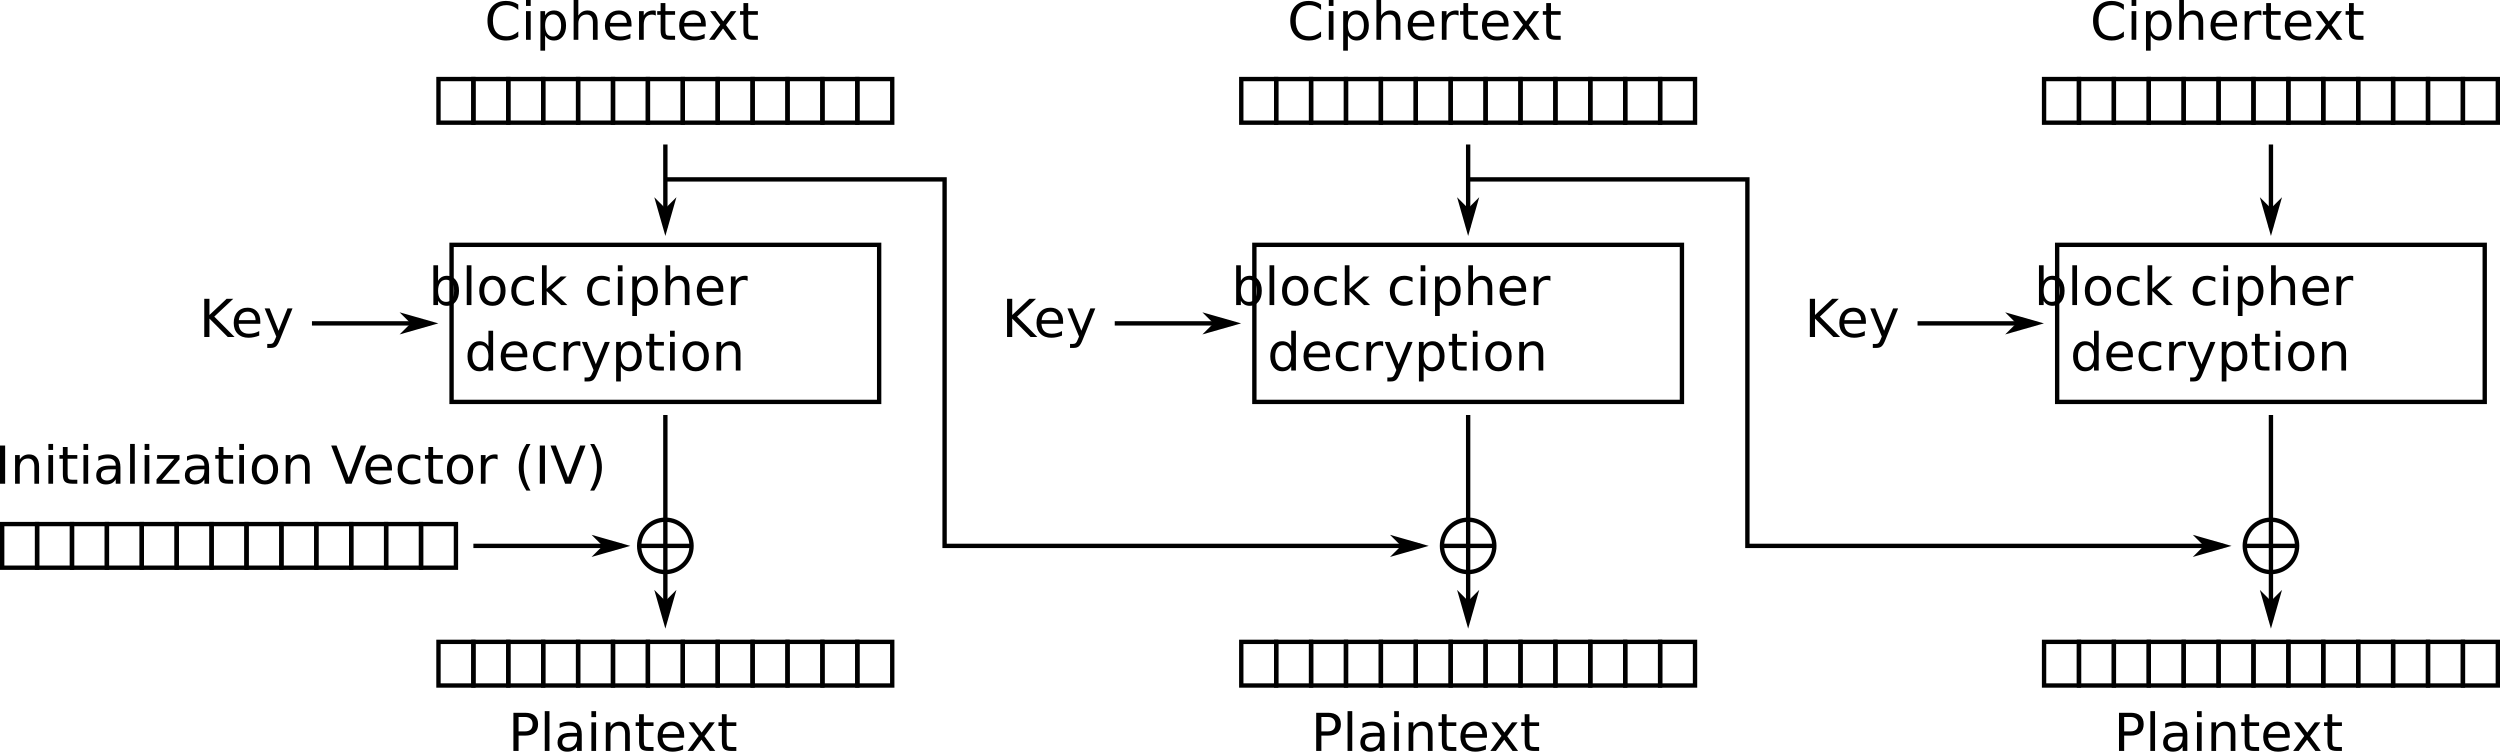
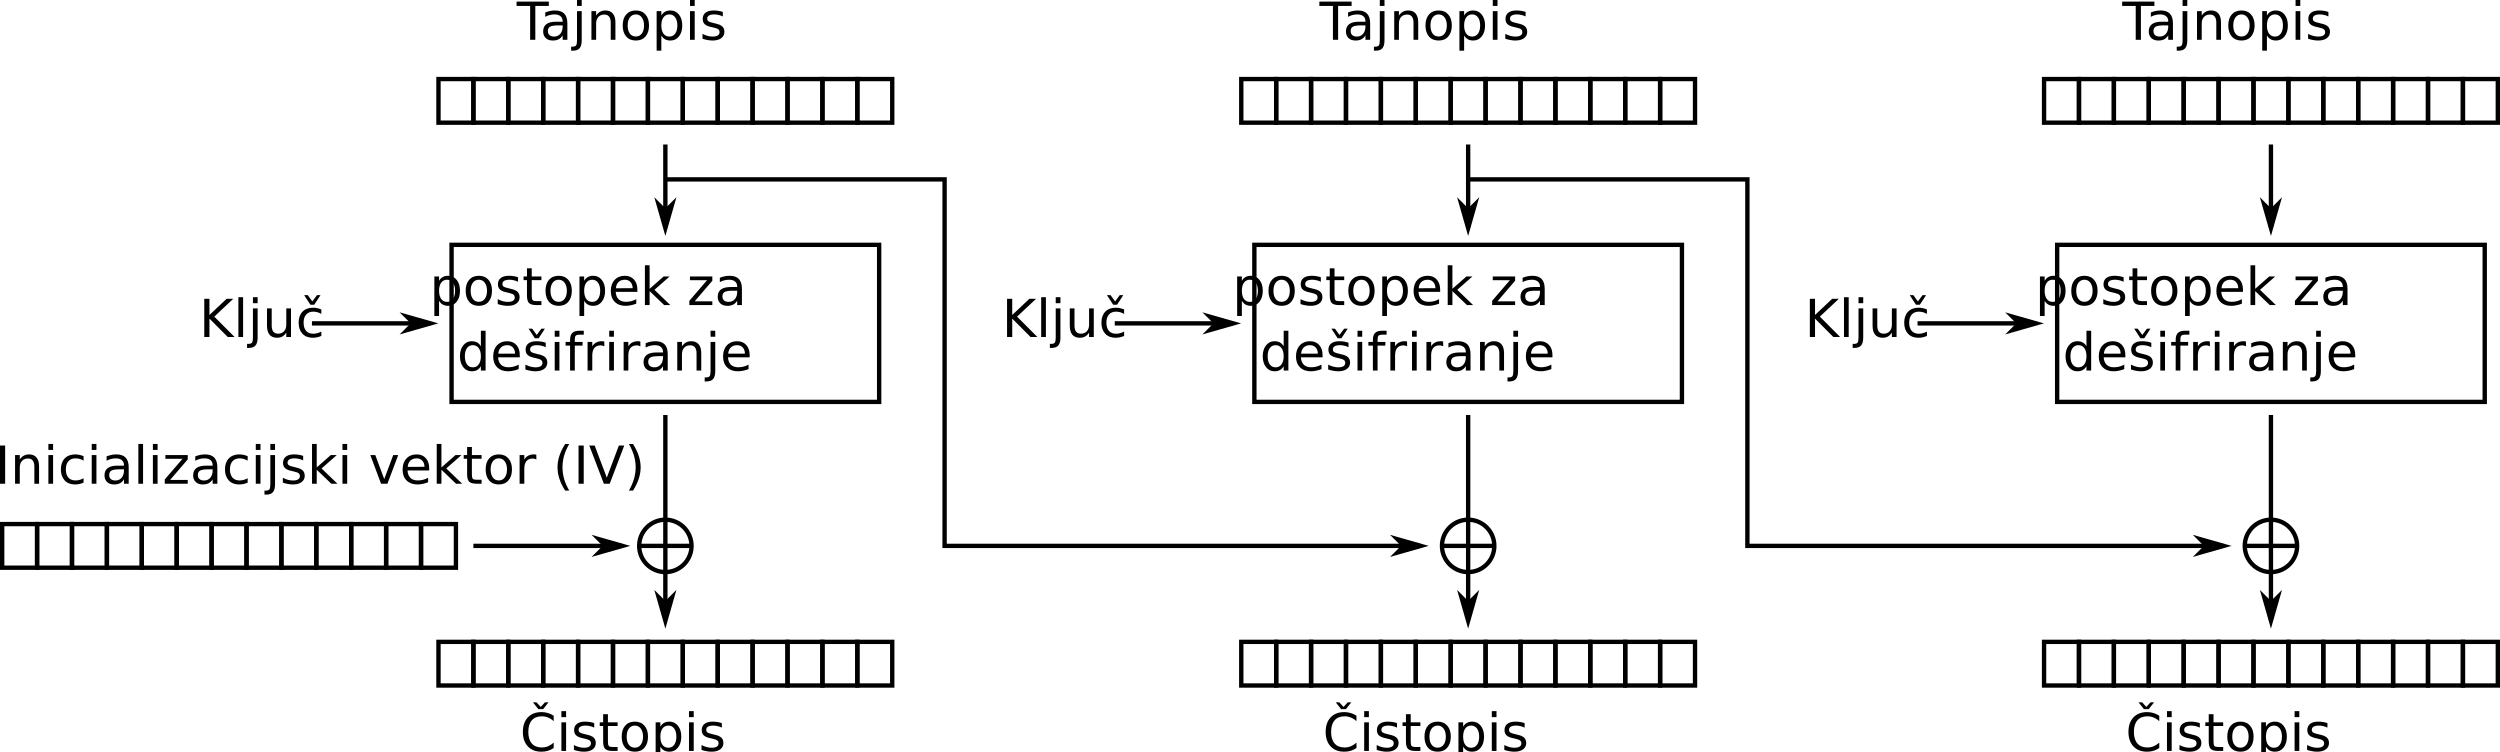
<svg xmlns="http://www.w3.org/2000/svg" width="573" height="172.287" id="svg2" version="1.1">
  <defs id="defs4">
    <marker orient="auto" refY="0" refX="0" id="Arrow1Mend" style="overflow:visible">
      <path id="path4488" d="M 0,0 5,-5 -12.5,0 5,5 0,0 Z" style="fill-rule:evenodd;stroke:#000000;stroke-width:1pt" transform="matrix(-0.4,0,0,-0.4,-4,0)" />
    </marker>
    <marker orient="auto" refY="0" refX="0" id="marker11421" style="overflow:visible">
      <path id="path11423" d="M 0,0 5,-5 -12.5,0 5,5 0,0 Z" style="fill-rule:evenodd;stroke:#000000;stroke-width:1pt" transform="matrix(-0.4,0,0,-0.4,-4,0)" />
    </marker>
  </defs>
  <g id="layer2" style="display:inline" transform="translate(-6,-18.38281)">
    <g id="g3514" transform="translate(20,-6)">
      <text id="text3216" y="904.673" x="137.961" style="font-style:normal;font-variant:normal;font-weight:normal;font-stretch:normal;font-size:12px;line-height:125%;font-family:'DejaVu Sans';-inkscape-font-specification:'DejaVu Sans';text-align:center;letter-spacing:0px;word-spacing:0px;writing-mode:lr-tb;text-anchor:middle;fill:#000000;fill-opacity:1;stroke:none" xml:space="preserve" transform="translate(0,-810.3622)">
-         <tspan y="904.673" x="137.961" id="tspan3218">block cipher</tspan>
-         <tspan id="tspan3220" y="919.673" x="137.961" style="font-weight:normal">decryption</tspan>
+         <tspan y="904.673" x="137.961" id="tspan3218">postopek za</tspan>
+         <tspan id="tspan3220" y="919.673" x="137.961" style="font-weight:normal">dešifriranje</tspan>
      </text>
      <rect y="80.5" x="89.5" height="36" width="98" id="rect3214" style="fill:none;stroke:#000000;stroke-width:1;stroke-linecap:square;stroke-miterlimit:4;stroke-dasharray:none;stroke-dashoffset:0;stroke-opacity:1" />
    </g>
    <g id="g3496" transform="translate(18,-12)">
      <rect y="48.5" x="88.5" height="10" width="8" id="rect3222" style="fill:none;stroke:#000000;stroke-width:1;stroke-linecap:square;stroke-miterlimit:4;stroke-dasharray:none;stroke-dashoffset:0;stroke-opacity:1" />
      <rect y="48.5" x="96.5" height="10" width="8" id="rect3222-4" style="fill:none;stroke:#000000;stroke-width:1;stroke-linecap:square;stroke-miterlimit:4;stroke-dasharray:none;stroke-dashoffset:0;stroke-opacity:1" />
      <rect y="48.5" x="104.5" height="10" width="8" id="rect3222-4-8" style="fill:none;stroke:#000000;stroke-width:1;stroke-linecap:square;stroke-miterlimit:4;stroke-dasharray:none;stroke-dashoffset:0;stroke-opacity:1" />
      <rect y="48.5" x="112.5" height="10" width="8" id="rect3222-4-8-5" style="fill:none;stroke:#000000;stroke-width:1;stroke-linecap:square;stroke-miterlimit:4;stroke-dasharray:none;stroke-dashoffset:0;stroke-opacity:1" />
      <rect y="48.5" x="120.5" height="10" width="8" id="rect3222-4-8-5-6" style="fill:none;stroke:#000000;stroke-width:1;stroke-linecap:square;stroke-miterlimit:4;stroke-dasharray:none;stroke-dashoffset:0;stroke-opacity:1" />
      <rect y="48.5" x="128.5" height="10" width="8" id="rect3222-4-8-5-6-0" style="fill:none;stroke:#000000;stroke-width:1;stroke-linecap:square;stroke-miterlimit:4;stroke-dasharray:none;stroke-dashoffset:0;stroke-opacity:1" />
      <rect y="48.5" x="136.5" height="10" width="8" id="rect3222-4-8-5-6-0-9" style="fill:none;stroke:#000000;stroke-width:1;stroke-linecap:square;stroke-miterlimit:4;stroke-dasharray:none;stroke-dashoffset:0;stroke-opacity:1" />
      <rect y="48.5" x="144.5" height="10" width="8" id="rect3222-4-8-5-6-0-9-3" style="fill:none;stroke:#000000;stroke-width:1;stroke-linecap:square;stroke-miterlimit:4;stroke-dasharray:none;stroke-dashoffset:0;stroke-opacity:1" />
      <rect y="48.5" x="152.5" height="10" width="8" id="rect3222-4-8-5-6-0-9-3-3" style="fill:none;stroke:#000000;stroke-width:1;stroke-linecap:square;stroke-miterlimit:4;stroke-dasharray:none;stroke-dashoffset:0;stroke-opacity:1" />
      <rect y="48.5" x="160.5" height="10" width="8" id="rect3222-4-8-5-6-0-9-3-3-6" style="fill:none;stroke:#000000;stroke-width:1;stroke-linecap:square;stroke-miterlimit:4;stroke-dasharray:none;stroke-dashoffset:0;stroke-opacity:1" />
      <rect y="48.5" x="168.5" height="10" width="8" id="rect3222-4-8-5-6-0-9-3-3-6-5" style="fill:none;stroke:#000000;stroke-width:1;stroke-linecap:square;stroke-miterlimit:4;stroke-dasharray:none;stroke-dashoffset:0;stroke-opacity:1" />
      <rect y="48.5" x="176.5" height="10" width="8" id="rect3222-4-8-5-6-0-9-3-3-6-5-0" style="fill:none;stroke:#000000;stroke-width:1;stroke-linecap:square;stroke-miterlimit:4;stroke-dasharray:none;stroke-dashoffset:0;stroke-opacity:1" />
      <rect y="48.5" x="184.5" height="10" width="8" id="rect3222-4-8-5-6-0-9-3-3-6-5-0-7" style="fill:none;stroke:#000000;stroke-width:1;stroke-linecap:square;stroke-miterlimit:4;stroke-dasharray:none;stroke-dashoffset:0;stroke-opacity:1" />
    </g>
    <text xml:space="preserve" style="font-style:normal;font-variant:normal;font-weight:normal;font-stretch:normal;font-size:12px;line-height:125%;font-family:'DejaVu Sans';-inkscape-font-specification:Sans;text-align:start;letter-spacing:0px;word-spacing:0px;text-anchor:start;fill:#000000;fill-opacity:1;stroke:none" x="51.643" y="95.626" id="text3562">
-       <tspan id="tspan3564" x="51.643" y="95.626">Key</tspan>
+       <tspan id="tspan3564" x="51.643" y="95.626">Ključ</tspan>
    </text>
    <g id="g3496-2-8" transform="translate(18,117)">
      <rect y="48.5" x="88.5" height="10" width="8" id="rect3222-7-1" style="fill:none;stroke:#000000;stroke-width:1;stroke-linecap:square;stroke-miterlimit:4;stroke-dasharray:none;stroke-dashoffset:0;stroke-opacity:1" />
      <rect y="48.5" x="96.5" height="10" width="8" id="rect3222-4-9-7" style="fill:none;stroke:#000000;stroke-width:1;stroke-linecap:square;stroke-miterlimit:4;stroke-dasharray:none;stroke-dashoffset:0;stroke-opacity:1" />
      <rect y="48.5" x="104.5" height="10" width="8" id="rect3222-4-8-7-3" style="fill:none;stroke:#000000;stroke-width:1;stroke-linecap:square;stroke-miterlimit:4;stroke-dasharray:none;stroke-dashoffset:0;stroke-opacity:1" />
      <rect y="48.5" x="112.5" height="10" width="8" id="rect3222-4-8-5-61-8" style="fill:none;stroke:#000000;stroke-width:1;stroke-linecap:square;stroke-miterlimit:4;stroke-dasharray:none;stroke-dashoffset:0;stroke-opacity:1" />
      <rect y="48.5" x="120.5" height="10" width="8" id="rect3222-4-8-5-6-4-0" style="fill:none;stroke:#000000;stroke-width:1;stroke-linecap:square;stroke-miterlimit:4;stroke-dasharray:none;stroke-dashoffset:0;stroke-opacity:1" />
      <rect y="48.5" x="128.5" height="10" width="8" id="rect3222-4-8-5-6-0-0-4" style="fill:none;stroke:#000000;stroke-width:1;stroke-linecap:square;stroke-miterlimit:4;stroke-dasharray:none;stroke-dashoffset:0;stroke-opacity:1" />
      <rect y="48.5" x="136.5" height="10" width="8" id="rect3222-4-8-5-6-0-9-4-1" style="fill:none;stroke:#000000;stroke-width:1;stroke-linecap:square;stroke-miterlimit:4;stroke-dasharray:none;stroke-dashoffset:0;stroke-opacity:1" />
      <rect y="48.5" x="144.5" height="10" width="8" id="rect3222-4-8-5-6-0-9-3-0-3" style="fill:none;stroke:#000000;stroke-width:1;stroke-linecap:square;stroke-miterlimit:4;stroke-dasharray:none;stroke-dashoffset:0;stroke-opacity:1" />
      <rect y="48.5" x="152.5" height="10" width="8" id="rect3222-4-8-5-6-0-9-3-3-4-0" style="fill:none;stroke:#000000;stroke-width:1;stroke-linecap:square;stroke-miterlimit:4;stroke-dasharray:none;stroke-dashoffset:0;stroke-opacity:1" />
      <rect y="48.5" x="160.5" height="10" width="8" id="rect3222-4-8-5-6-0-9-3-3-6-9-6" style="fill:none;stroke:#000000;stroke-width:1;stroke-linecap:square;stroke-miterlimit:4;stroke-dasharray:none;stroke-dashoffset:0;stroke-opacity:1" />
      <rect y="48.5" x="168.5" height="10" width="8" id="rect3222-4-8-5-6-0-9-3-3-6-5-8-5" style="fill:none;stroke:#000000;stroke-width:1;stroke-linecap:square;stroke-miterlimit:4;stroke-dasharray:none;stroke-dashoffset:0;stroke-opacity:1" />
      <rect y="48.5" x="176.5" height="10" width="8" id="rect3222-4-8-5-6-0-9-3-3-6-5-0-5-9" style="fill:none;stroke:#000000;stroke-width:1;stroke-linecap:square;stroke-miterlimit:4;stroke-dasharray:none;stroke-dashoffset:0;stroke-opacity:1" />
      <rect y="48.5" x="184.5" height="10" width="8" id="rect3222-4-8-5-6-0-9-3-3-6-5-0-7-7-9" style="fill:none;stroke:#000000;stroke-width:1;stroke-linecap:square;stroke-miterlimit:4;stroke-dasharray:none;stroke-dashoffset:0;stroke-opacity:1" />
    </g>
    <text xml:space="preserve" style="font-style:normal;font-variant:normal;font-weight:normal;font-stretch:normal;font-size:12px;line-height:125%;font-family:'DejaVu Sans';-inkscape-font-specification:Sans;text-align:start;letter-spacing:0px;word-spacing:0px;text-anchor:start;fill:#000000;fill-opacity:1;stroke:none" x="158.31" y="190.5" id="text3566-6">
-       <tspan id="tspan3568-9" x="158.31" y="190.5" style="text-align:center;text-anchor:middle">Plaintext</tspan>
+       <tspan id="tspan3568-9" x="158.31" y="190.5" style="text-align:center;text-anchor:middle">Čistopis</tspan>
    </text>
    <path style="fill:none;stroke:#000000;stroke-width:1px;stroke-linecap:butt;stroke-linejoin:miter;stroke-opacity:1;marker-end:url(#Arrow1Mend)" d="m 158.5,113.5 0,47" id="path3705" />
    <path style="fill:none;stroke:#000000;stroke-width:1px;stroke-linecap:butt;stroke-linejoin:miter;stroke-opacity:1;marker-end:url(#Arrow1Mend)" d="m 77.5,92.5 27,0" id="path4919" />
    <path style="fill:none;stroke:#000000;stroke-width:1px;stroke-linecap:butt;stroke-linejoin:miter;stroke-opacity:1;marker-end:url(#Arrow1Mend)" d="m 158.5,51.5 0,19" id="path5103" />
    <text xml:space="preserve" style="font-style:normal;font-variant:normal;font-weight:normal;font-stretch:normal;font-size:12px;line-height:125%;font-family:'DejaVu Sans';-inkscape-font-specification:'DejaVu Sans';text-align:center;letter-spacing:0px;word-spacing:0px;writing-mode:lr-tb;text-anchor:middle;display:inline;fill:#000000;fill-opacity:1;stroke:none" x="158.058" y="27.5" id="text3520-1-3">
-       <tspan x="158.058" y="27.5" id="tspan3528-0-6" style="font-style:normal;font-variant:normal;font-weight:normal;font-stretch:normal;font-size:12px;line-height:125%;font-family:'DejaVu Sans';-inkscape-font-specification:'DejaVu Sans';text-align:center;writing-mode:lr-tb;text-anchor:middle">Ciphertext</tspan>
+       <tspan x="158.058" y="27.5" id="tspan3528-0-6" style="font-style:normal;font-variant:normal;font-weight:normal;font-stretch:normal;font-size:12px;line-height:125%;font-family:'DejaVu Sans';-inkscape-font-specification:'DejaVu Sans';text-align:center;writing-mode:lr-tb;text-anchor:middle">Tajnopis</tspan>
    </text>
    <g transform="translate(20,10)" style="display:inline" id="g5291">
      <circle transform="translate(-2,0)" id="path5287" style="fill:none;stroke:#000000;stroke-width:1;stroke-linecap:square;stroke-miterlimit:4;stroke-dasharray:none;stroke-dashoffset:0;stroke-opacity:1" cx="140.5" cy="133.5" r="6" />
      <path id="path5289" d="m 132.5,133.5 12,0" style="fill:none;stroke:#000000;stroke-width:1px;stroke-linecap:butt;stroke-linejoin:miter;stroke-opacity:1" />
    </g>
    <g style="display:inline" id="g3496-4" transform="translate(-82,90)">
      <rect y="48.5" x="88.5" height="10" width="8" id="rect3222-53" style="fill:none;stroke:#000000;stroke-width:1;stroke-linecap:square;stroke-miterlimit:4;stroke-dasharray:none;stroke-dashoffset:0;stroke-opacity:1" />
      <rect y="48.5" x="96.5" height="10" width="8" id="rect3222-4-1" style="fill:none;stroke:#000000;stroke-width:1;stroke-linecap:square;stroke-miterlimit:4;stroke-dasharray:none;stroke-dashoffset:0;stroke-opacity:1" />
      <rect y="48.5" x="104.5" height="10" width="8" id="rect3222-4-8-2" style="fill:none;stroke:#000000;stroke-width:1;stroke-linecap:square;stroke-miterlimit:4;stroke-dasharray:none;stroke-dashoffset:0;stroke-opacity:1" />
      <rect y="48.5" x="112.5" height="10" width="8" id="rect3222-4-8-5-4" style="fill:none;stroke:#000000;stroke-width:1;stroke-linecap:square;stroke-miterlimit:4;stroke-dasharray:none;stroke-dashoffset:0;stroke-opacity:1" />
      <rect y="48.5" x="120.5" height="10" width="8" id="rect3222-4-8-5-6-5" style="fill:none;stroke:#000000;stroke-width:1;stroke-linecap:square;stroke-miterlimit:4;stroke-dasharray:none;stroke-dashoffset:0;stroke-opacity:1" />
      <rect y="48.5" x="128.5" height="10" width="8" id="rect3222-4-8-5-6-0-3" style="fill:none;stroke:#000000;stroke-width:1;stroke-linecap:square;stroke-miterlimit:4;stroke-dasharray:none;stroke-dashoffset:0;stroke-opacity:1" />
      <rect y="48.5" x="136.5" height="10" width="8" id="rect3222-4-8-5-6-0-9-9" style="fill:none;stroke:#000000;stroke-width:1;stroke-linecap:square;stroke-miterlimit:4;stroke-dasharray:none;stroke-dashoffset:0;stroke-opacity:1" />
      <rect y="48.5" x="144.5" height="10" width="8" id="rect3222-4-8-5-6-0-9-3-30" style="fill:none;stroke:#000000;stroke-width:1;stroke-linecap:square;stroke-miterlimit:4;stroke-dasharray:none;stroke-dashoffset:0;stroke-opacity:1" />
      <rect y="48.5" x="152.5" height="10" width="8" id="rect3222-4-8-5-6-0-9-3-3-9" style="fill:none;stroke:#000000;stroke-width:1;stroke-linecap:square;stroke-miterlimit:4;stroke-dasharray:none;stroke-dashoffset:0;stroke-opacity:1" />
      <rect y="48.5" x="160.5" height="10" width="8" id="rect3222-4-8-5-6-0-9-3-3-6-8" style="fill:none;stroke:#000000;stroke-width:1;stroke-linecap:square;stroke-miterlimit:4;stroke-dasharray:none;stroke-dashoffset:0;stroke-opacity:1" />
      <rect y="48.5" x="168.5" height="10" width="8" id="rect3222-4-8-5-6-0-9-3-3-6-5-5" style="fill:none;stroke:#000000;stroke-width:1;stroke-linecap:square;stroke-miterlimit:4;stroke-dasharray:none;stroke-dashoffset:0;stroke-opacity:1" />
      <rect y="48.5" x="176.5" height="10" width="8" id="rect3222-4-8-5-6-0-9-3-3-6-5-0-9" style="fill:none;stroke:#000000;stroke-width:1;stroke-linecap:square;stroke-miterlimit:4;stroke-dasharray:none;stroke-dashoffset:0;stroke-opacity:1" />
      <rect y="48.5" x="184.5" height="10" width="8" id="rect3222-4-8-5-6-0-9-3-3-6-5-0-7-2" style="fill:none;stroke:#000000;stroke-width:1;stroke-linecap:square;stroke-miterlimit:4;stroke-dasharray:none;stroke-dashoffset:0;stroke-opacity:1" />
    </g>
    <text xml:space="preserve" style="font-style:normal;font-variant:normal;font-weight:normal;font-stretch:normal;font-size:12px;line-height:125%;font-family:'DejaVu Sans';-inkscape-font-specification:Sans;text-align:start;letter-spacing:0px;word-spacing:0px;text-anchor:start;fill:#000000;fill-opacity:1;stroke:none" x="4.822" y="129.25" id="text11634">
-       <tspan id="tspan11636" x="4.822" y="129.25">Initialization Vector (IV)</tspan>
+       <tspan id="tspan11636" x="4.822" y="129.25">Inicializacijski vektor (IV)</tspan>
    </text>
    <path style="fill:none;stroke:#000000;stroke-width:1px;stroke-linecap:butt;stroke-linejoin:miter;stroke-opacity:1;marker-end:url(#marker11421)" d="m 114.5,143.5 34,0" id="path11638" />
    <path style="fill:none;stroke:#000000;stroke-width:1px;stroke-linecap:butt;stroke-linejoin:miter;stroke-opacity:1;marker-end:url(#marker11421)" d="m 158.5,59.5 64,0 0,84 109,0" id="path12496" />
    <g style="display:inline" id="g3514-7" transform="translate(204,-6.000002)">
      <text id="text3216-5" y="904.673" x="137.961" style="font-style:normal;font-variant:normal;font-weight:normal;font-stretch:normal;font-size:12px;line-height:125%;font-family:'DejaVu Sans';-inkscape-font-specification:'DejaVu Sans';text-align:center;letter-spacing:0px;word-spacing:0px;writing-mode:lr-tb;text-anchor:middle;fill:#000000;fill-opacity:1;stroke:none" xml:space="preserve" transform="translate(0,-810.3622)">
-         <tspan y="904.673" x="137.961" id="tspan3218-3">block cipher</tspan>
-         <tspan id="tspan3220-8" y="919.673" x="137.961" style="font-weight:normal">decryption</tspan>
+         <tspan y="904.673" x="137.961" id="tspan3218-3">postopek za</tspan>
+         <tspan id="tspan3220-8" y="919.673" x="137.961" style="font-weight:normal">dešifriranje</tspan>
      </text>
      <rect y="80.5" x="89.5" height="36" width="98" id="rect3214-8" style="fill:none;stroke:#000000;stroke-width:1;stroke-linecap:square;stroke-miterlimit:4;stroke-dasharray:none;stroke-dashoffset:0;stroke-opacity:1" />
    </g>
    <g style="display:inline" id="g3496-9" transform="translate(202,-12)">
      <rect y="48.5" x="88.5" height="10" width="8" id="rect3222-2" style="fill:none;stroke:#000000;stroke-width:1;stroke-linecap:square;stroke-miterlimit:4;stroke-dasharray:none;stroke-dashoffset:0;stroke-opacity:1" />
      <rect y="48.5" x="96.5" height="10" width="8" id="rect3222-4-3" style="fill:none;stroke:#000000;stroke-width:1;stroke-linecap:square;stroke-miterlimit:4;stroke-dasharray:none;stroke-dashoffset:0;stroke-opacity:1" />
      <rect y="48.5" x="104.5" height="10" width="8" id="rect3222-4-8-4" style="fill:none;stroke:#000000;stroke-width:1;stroke-linecap:square;stroke-miterlimit:4;stroke-dasharray:none;stroke-dashoffset:0;stroke-opacity:1" />
      <rect y="48.5" x="112.5" height="10" width="8" id="rect3222-4-8-5-5" style="fill:none;stroke:#000000;stroke-width:1;stroke-linecap:square;stroke-miterlimit:4;stroke-dasharray:none;stroke-dashoffset:0;stroke-opacity:1" />
      <rect y="48.5" x="120.5" height="10" width="8" id="rect3222-4-8-5-6-8" style="fill:none;stroke:#000000;stroke-width:1;stroke-linecap:square;stroke-miterlimit:4;stroke-dasharray:none;stroke-dashoffset:0;stroke-opacity:1" />
      <rect y="48.5" x="128.5" height="10" width="8" id="rect3222-4-8-5-6-0-8" style="fill:none;stroke:#000000;stroke-width:1;stroke-linecap:square;stroke-miterlimit:4;stroke-dasharray:none;stroke-dashoffset:0;stroke-opacity:1" />
      <rect y="48.5" x="136.5" height="10" width="8" id="rect3222-4-8-5-6-0-9-2" style="fill:none;stroke:#000000;stroke-width:1;stroke-linecap:square;stroke-miterlimit:4;stroke-dasharray:none;stroke-dashoffset:0;stroke-opacity:1" />
      <rect y="48.5" x="144.5" height="10" width="8" id="rect3222-4-8-5-6-0-9-3-1" style="fill:none;stroke:#000000;stroke-width:1;stroke-linecap:square;stroke-miterlimit:4;stroke-dasharray:none;stroke-dashoffset:0;stroke-opacity:1" />
      <rect y="48.5" x="152.5" height="10" width="8" id="rect3222-4-8-5-6-0-9-3-3-98" style="fill:none;stroke:#000000;stroke-width:1;stroke-linecap:square;stroke-miterlimit:4;stroke-dasharray:none;stroke-dashoffset:0;stroke-opacity:1" />
      <rect y="48.5" x="160.5" height="10" width="8" id="rect3222-4-8-5-6-0-9-3-3-6-1" style="fill:none;stroke:#000000;stroke-width:1;stroke-linecap:square;stroke-miterlimit:4;stroke-dasharray:none;stroke-dashoffset:0;stroke-opacity:1" />
      <rect y="48.5" x="168.5" height="10" width="8" id="rect3222-4-8-5-6-0-9-3-3-6-5-9" style="fill:none;stroke:#000000;stroke-width:1;stroke-linecap:square;stroke-miterlimit:4;stroke-dasharray:none;stroke-dashoffset:0;stroke-opacity:1" />
      <rect y="48.5" x="176.5" height="10" width="8" id="rect3222-4-8-5-6-0-9-3-3-6-5-0-6" style="fill:none;stroke:#000000;stroke-width:1;stroke-linecap:square;stroke-miterlimit:4;stroke-dasharray:none;stroke-dashoffset:0;stroke-opacity:1" />
      <rect y="48.5" x="184.5" height="10" width="8" id="rect3222-4-8-5-6-0-9-3-3-6-5-0-7-6" style="fill:none;stroke:#000000;stroke-width:1;stroke-linecap:square;stroke-miterlimit:4;stroke-dasharray:none;stroke-dashoffset:0;stroke-opacity:1" />
    </g>
    <text xml:space="preserve" style="font-style:normal;font-variant:normal;font-weight:normal;font-stretch:normal;font-size:12px;line-height:125%;font-family:'DejaVu Sans';-inkscape-font-specification:Sans;text-align:start;letter-spacing:0px;word-spacing:0px;text-anchor:start;display:inline;fill:#000000;fill-opacity:1;stroke:none" x="235.643" y="95.626" id="text3562-8">
-       <tspan id="tspan3564-0" x="235.643" y="95.626">Key</tspan>
+       <tspan id="tspan3564-0" x="235.643" y="95.626">Ključ</tspan>
    </text>
    <g style="display:inline" id="g3496-2-8-6" transform="translate(202,117)">
      <rect y="48.5" x="88.5" height="10" width="8" id="rect3222-7-1-2" style="fill:none;stroke:#000000;stroke-width:1;stroke-linecap:square;stroke-miterlimit:4;stroke-dasharray:none;stroke-dashoffset:0;stroke-opacity:1" />
      <rect y="48.5" x="96.5" height="10" width="8" id="rect3222-4-9-7-9" style="fill:none;stroke:#000000;stroke-width:1;stroke-linecap:square;stroke-miterlimit:4;stroke-dasharray:none;stroke-dashoffset:0;stroke-opacity:1" />
      <rect y="48.5" x="104.5" height="10" width="8" id="rect3222-4-8-7-3-3" style="fill:none;stroke:#000000;stroke-width:1;stroke-linecap:square;stroke-miterlimit:4;stroke-dasharray:none;stroke-dashoffset:0;stroke-opacity:1" />
      <rect y="48.5" x="112.5" height="10" width="8" id="rect3222-4-8-5-61-8-9" style="fill:none;stroke:#000000;stroke-width:1;stroke-linecap:square;stroke-miterlimit:4;stroke-dasharray:none;stroke-dashoffset:0;stroke-opacity:1" />
      <rect y="48.5" x="120.5" height="10" width="8" id="rect3222-4-8-5-6-4-0-3" style="fill:none;stroke:#000000;stroke-width:1;stroke-linecap:square;stroke-miterlimit:4;stroke-dasharray:none;stroke-dashoffset:0;stroke-opacity:1" />
      <rect y="48.5" x="128.5" height="10" width="8" id="rect3222-4-8-5-6-0-0-4-5" style="fill:none;stroke:#000000;stroke-width:1;stroke-linecap:square;stroke-miterlimit:4;stroke-dasharray:none;stroke-dashoffset:0;stroke-opacity:1" />
      <rect y="48.5" x="136.5" height="10" width="8" id="rect3222-4-8-5-6-0-9-4-1-0" style="fill:none;stroke:#000000;stroke-width:1;stroke-linecap:square;stroke-miterlimit:4;stroke-dasharray:none;stroke-dashoffset:0;stroke-opacity:1" />
      <rect y="48.5" x="144.5" height="10" width="8" id="rect3222-4-8-5-6-0-9-3-0-3-4" style="fill:none;stroke:#000000;stroke-width:1;stroke-linecap:square;stroke-miterlimit:4;stroke-dasharray:none;stroke-dashoffset:0;stroke-opacity:1" />
      <rect y="48.5" x="152.5" height="10" width="8" id="rect3222-4-8-5-6-0-9-3-3-4-0-4" style="fill:none;stroke:#000000;stroke-width:1;stroke-linecap:square;stroke-miterlimit:4;stroke-dasharray:none;stroke-dashoffset:0;stroke-opacity:1" />
      <rect y="48.5" x="160.5" height="10" width="8" id="rect3222-4-8-5-6-0-9-3-3-6-9-6-7" style="fill:none;stroke:#000000;stroke-width:1;stroke-linecap:square;stroke-miterlimit:4;stroke-dasharray:none;stroke-dashoffset:0;stroke-opacity:1" />
      <rect y="48.5" x="168.5" height="10" width="8" id="rect3222-4-8-5-6-0-9-3-3-6-5-8-5-9" style="fill:none;stroke:#000000;stroke-width:1;stroke-linecap:square;stroke-miterlimit:4;stroke-dasharray:none;stroke-dashoffset:0;stroke-opacity:1" />
      <rect y="48.5" x="176.5" height="10" width="8" id="rect3222-4-8-5-6-0-9-3-3-6-5-0-5-9-2" style="fill:none;stroke:#000000;stroke-width:1;stroke-linecap:square;stroke-miterlimit:4;stroke-dasharray:none;stroke-dashoffset:0;stroke-opacity:1" />
      <rect y="48.5" x="184.5" height="10" width="8" id="rect3222-4-8-5-6-0-9-3-3-6-5-0-7-7-9-6" style="fill:none;stroke:#000000;stroke-width:1;stroke-linecap:square;stroke-miterlimit:4;stroke-dasharray:none;stroke-dashoffset:0;stroke-opacity:1" />
    </g>
    <text xml:space="preserve" style="font-style:normal;font-variant:normal;font-weight:normal;font-stretch:normal;font-size:12px;line-height:125%;font-family:'DejaVu Sans';-inkscape-font-specification:Sans;text-align:start;letter-spacing:0px;word-spacing:0px;text-anchor:start;display:inline;fill:#000000;fill-opacity:1;stroke:none" x="342.31" y="190.5" id="text3566-6-0">
-       <tspan id="tspan3568-9-6" x="342.31" y="190.5" style="text-align:center;text-anchor:middle">Plaintext</tspan>
+       <tspan id="tspan3568-9-6" x="342.31" y="190.5" style="text-align:center;text-anchor:middle">Čistopis</tspan>
    </text>
    <path style="display:inline;fill:none;stroke:#000000;stroke-width:1px;stroke-linecap:butt;stroke-linejoin:miter;stroke-opacity:1;marker-end:url(#Arrow1Mend)" d="m 342.5,113.5 0,47" id="path3705-1" />
    <path style="display:inline;fill:none;stroke:#000000;stroke-width:1px;stroke-linecap:butt;stroke-linejoin:miter;stroke-opacity:1;marker-end:url(#Arrow1Mend)" d="m 261.5,92.5 27,0" id="path4919-4" />
    <path style="display:inline;fill:none;stroke:#000000;stroke-width:1px;stroke-linecap:butt;stroke-linejoin:miter;stroke-opacity:1;marker-end:url(#Arrow1Mend)" d="m 342.5,51.5 0,19" id="path5103-1" />
    <text xml:space="preserve" style="font-style:normal;font-variant:normal;font-weight:normal;font-stretch:normal;font-size:12px;line-height:125%;font-family:'DejaVu Sans';-inkscape-font-specification:'DejaVu Sans';text-align:center;letter-spacing:0px;word-spacing:0px;writing-mode:lr-tb;text-anchor:middle;display:inline;fill:#000000;fill-opacity:1;stroke:none" x="342.058" y="27.5" id="text3520-1-3-9">
-       <tspan x="342.058" y="27.5" id="tspan3528-0-6-4" style="font-style:normal;font-variant:normal;font-weight:normal;font-stretch:normal;font-size:12px;line-height:125%;font-family:'DejaVu Sans';-inkscape-font-specification:'DejaVu Sans';text-align:center;writing-mode:lr-tb;text-anchor:middle">Ciphertext</tspan>
+       <tspan x="342.058" y="27.5" id="tspan3528-0-6-4" style="font-style:normal;font-variant:normal;font-weight:normal;font-stretch:normal;font-size:12px;line-height:125%;font-family:'DejaVu Sans';-inkscape-font-specification:'DejaVu Sans';text-align:center;writing-mode:lr-tb;text-anchor:middle">Tajnopis</tspan>
    </text>
    <g transform="translate(204,9.999997)" style="display:inline" id="g5291-6">
      <circle transform="translate(-2,0)" id="path5287-1" style="fill:none;stroke:#000000;stroke-width:1;stroke-linecap:square;stroke-miterlimit:4;stroke-dasharray:none;stroke-dashoffset:0;stroke-opacity:1" cx="140.5" cy="133.5" r="6" />
      <path id="path5289-3" d="m 132.5,133.5 12,0" style="fill:none;stroke:#000000;stroke-width:1px;stroke-linecap:butt;stroke-linejoin:miter;stroke-opacity:1" />
    </g>
    <path style="display:inline;fill:none;stroke:#000000;stroke-width:1px;stroke-linecap:butt;stroke-linejoin:miter;stroke-opacity:1;marker-end:url(#marker11421)" d="m 342.5,59.5 64,0 0,84 109,0" id="path12496-3" />
    <g style="display:inline" id="g3514-7-6" transform="translate(388,-6.000003)">
      <text id="text3216-5-0" y="904.673" x="137.961" style="font-style:normal;font-variant:normal;font-weight:normal;font-stretch:normal;font-size:12px;line-height:125%;font-family:'DejaVu Sans';-inkscape-font-specification:'DejaVu Sans';text-align:center;letter-spacing:0px;word-spacing:0px;writing-mode:lr-tb;text-anchor:middle;fill:#000000;fill-opacity:1;stroke:none" xml:space="preserve" transform="translate(0,-810.3622)">
-         <tspan y="904.673" x="137.961" id="tspan3218-3-6">block cipher</tspan>
-         <tspan id="tspan3220-8-8" y="919.673" x="137.961" style="font-weight:normal">decryption</tspan>
+         <tspan y="904.673" x="137.961" id="tspan3218-3-6">postopek za</tspan>
+         <tspan id="tspan3220-8-8" y="919.673" x="137.961" style="font-weight:normal">dešifriranje</tspan>
      </text>
      <rect y="80.5" x="89.5" height="36" width="98" id="rect3214-8-6" style="fill:none;stroke:#000000;stroke-width:1;stroke-linecap:square;stroke-miterlimit:4;stroke-dasharray:none;stroke-dashoffset:0;stroke-opacity:1" />
    </g>
    <g style="display:inline" id="g3496-9-2" transform="translate(386,-12)">
      <rect y="48.5" x="88.5" height="10" width="8" id="rect3222-2-9" style="fill:none;stroke:#000000;stroke-width:1;stroke-linecap:square;stroke-miterlimit:4;stroke-dasharray:none;stroke-dashoffset:0;stroke-opacity:1" />
      <rect y="48.5" x="96.5" height="10" width="8" id="rect3222-4-3-9" style="fill:none;stroke:#000000;stroke-width:1;stroke-linecap:square;stroke-miterlimit:4;stroke-dasharray:none;stroke-dashoffset:0;stroke-opacity:1" />
      <rect y="48.5" x="104.5" height="10" width="8" id="rect3222-4-8-4-6" style="fill:none;stroke:#000000;stroke-width:1;stroke-linecap:square;stroke-miterlimit:4;stroke-dasharray:none;stroke-dashoffset:0;stroke-opacity:1" />
      <rect y="48.5" x="112.5" height="10" width="8" id="rect3222-4-8-5-5-5" style="fill:none;stroke:#000000;stroke-width:1;stroke-linecap:square;stroke-miterlimit:4;stroke-dasharray:none;stroke-dashoffset:0;stroke-opacity:1" />
      <rect y="48.5" x="120.5" height="10" width="8" id="rect3222-4-8-5-6-8-4" style="fill:none;stroke:#000000;stroke-width:1;stroke-linecap:square;stroke-miterlimit:4;stroke-dasharray:none;stroke-dashoffset:0;stroke-opacity:1" />
      <rect y="48.5" x="128.5" height="10" width="8" id="rect3222-4-8-5-6-0-8-1" style="fill:none;stroke:#000000;stroke-width:1;stroke-linecap:square;stroke-miterlimit:4;stroke-dasharray:none;stroke-dashoffset:0;stroke-opacity:1" />
      <rect y="48.5" x="136.5" height="10" width="8" id="rect3222-4-8-5-6-0-9-2-6" style="fill:none;stroke:#000000;stroke-width:1;stroke-linecap:square;stroke-miterlimit:4;stroke-dasharray:none;stroke-dashoffset:0;stroke-opacity:1" />
      <rect y="48.5" x="144.5" height="10" width="8" id="rect3222-4-8-5-6-0-9-3-1-8" style="fill:none;stroke:#000000;stroke-width:1;stroke-linecap:square;stroke-miterlimit:4;stroke-dasharray:none;stroke-dashoffset:0;stroke-opacity:1" />
      <rect y="48.5" x="152.5" height="10" width="8" id="rect3222-4-8-5-6-0-9-3-3-98-4" style="fill:none;stroke:#000000;stroke-width:1;stroke-linecap:square;stroke-miterlimit:4;stroke-dasharray:none;stroke-dashoffset:0;stroke-opacity:1" />
      <rect y="48.5" x="160.5" height="10" width="8" id="rect3222-4-8-5-6-0-9-3-3-6-1-5" style="fill:none;stroke:#000000;stroke-width:1;stroke-linecap:square;stroke-miterlimit:4;stroke-dasharray:none;stroke-dashoffset:0;stroke-opacity:1" />
      <rect y="48.5" x="168.5" height="10" width="8" id="rect3222-4-8-5-6-0-9-3-3-6-5-9-7" style="fill:none;stroke:#000000;stroke-width:1;stroke-linecap:square;stroke-miterlimit:4;stroke-dasharray:none;stroke-dashoffset:0;stroke-opacity:1" />
      <rect y="48.5" x="176.5" height="10" width="8" id="rect3222-4-8-5-6-0-9-3-3-6-5-0-6-8" style="fill:none;stroke:#000000;stroke-width:1;stroke-linecap:square;stroke-miterlimit:4;stroke-dasharray:none;stroke-dashoffset:0;stroke-opacity:1" />
      <rect y="48.5" x="184.5" height="10" width="8" id="rect3222-4-8-5-6-0-9-3-3-6-5-0-7-6-9" style="fill:none;stroke:#000000;stroke-width:1;stroke-linecap:square;stroke-miterlimit:4;stroke-dasharray:none;stroke-dashoffset:0;stroke-opacity:1" />
    </g>
    <text xml:space="preserve" style="font-style:normal;font-variant:normal;font-weight:normal;font-stretch:normal;font-size:12px;line-height:125%;font-family:'DejaVu Sans';-inkscape-font-specification:Sans;text-align:start;letter-spacing:0px;word-spacing:0px;text-anchor:start;display:inline;fill:#000000;fill-opacity:1;stroke:none" x="419.643" y="95.626" id="text3562-8-4">
-       <tspan id="tspan3564-0-9" x="419.643" y="95.626">Key</tspan>
+       <tspan id="tspan3564-0-9" x="419.643" y="95.626">Ključ</tspan>
    </text>
    <g style="display:inline" id="g3496-2-8-6-8" transform="translate(386,117)">
      <rect y="48.5" x="88.5" height="10" width="8" id="rect3222-7-1-2-6" style="fill:none;stroke:#000000;stroke-width:1;stroke-linecap:square;stroke-miterlimit:4;stroke-dasharray:none;stroke-dashoffset:0;stroke-opacity:1" />
      <rect y="48.5" x="96.5" height="10" width="8" id="rect3222-4-9-7-9-4" style="fill:none;stroke:#000000;stroke-width:1;stroke-linecap:square;stroke-miterlimit:4;stroke-dasharray:none;stroke-dashoffset:0;stroke-opacity:1" />
      <rect y="48.5" x="104.5" height="10" width="8" id="rect3222-4-8-7-3-3-3" style="fill:none;stroke:#000000;stroke-width:1;stroke-linecap:square;stroke-miterlimit:4;stroke-dasharray:none;stroke-dashoffset:0;stroke-opacity:1" />
      <rect y="48.5" x="112.5" height="10" width="8" id="rect3222-4-8-5-61-8-9-3" style="fill:none;stroke:#000000;stroke-width:1;stroke-linecap:square;stroke-miterlimit:4;stroke-dasharray:none;stroke-dashoffset:0;stroke-opacity:1" />
      <rect y="48.5" x="120.5" height="10" width="8" id="rect3222-4-8-5-6-4-0-3-8" style="fill:none;stroke:#000000;stroke-width:1;stroke-linecap:square;stroke-miterlimit:4;stroke-dasharray:none;stroke-dashoffset:0;stroke-opacity:1" />
      <rect y="48.5" x="128.5" height="10" width="8" id="rect3222-4-8-5-6-0-0-4-5-8" style="fill:none;stroke:#000000;stroke-width:1;stroke-linecap:square;stroke-miterlimit:4;stroke-dasharray:none;stroke-dashoffset:0;stroke-opacity:1" />
      <rect y="48.5" x="136.5" height="10" width="8" id="rect3222-4-8-5-6-0-9-4-1-0-8" style="fill:none;stroke:#000000;stroke-width:1;stroke-linecap:square;stroke-miterlimit:4;stroke-dasharray:none;stroke-dashoffset:0;stroke-opacity:1" />
      <rect y="48.5" x="144.5" height="10" width="8" id="rect3222-4-8-5-6-0-9-3-0-3-4-6" style="fill:none;stroke:#000000;stroke-width:1;stroke-linecap:square;stroke-miterlimit:4;stroke-dasharray:none;stroke-dashoffset:0;stroke-opacity:1" />
      <rect y="48.5" x="152.5" height="10" width="8" id="rect3222-4-8-5-6-0-9-3-3-4-0-4-3" style="fill:none;stroke:#000000;stroke-width:1;stroke-linecap:square;stroke-miterlimit:4;stroke-dasharray:none;stroke-dashoffset:0;stroke-opacity:1" />
      <rect y="48.5" x="160.5" height="10" width="8" id="rect3222-4-8-5-6-0-9-3-3-6-9-6-7-6" style="fill:none;stroke:#000000;stroke-width:1;stroke-linecap:square;stroke-miterlimit:4;stroke-dasharray:none;stroke-dashoffset:0;stroke-opacity:1" />
      <rect y="48.5" x="168.5" height="10" width="8" id="rect3222-4-8-5-6-0-9-3-3-6-5-8-5-9-8" style="fill:none;stroke:#000000;stroke-width:1;stroke-linecap:square;stroke-miterlimit:4;stroke-dasharray:none;stroke-dashoffset:0;stroke-opacity:1" />
      <rect y="48.5" x="176.5" height="10" width="8" id="rect3222-4-8-5-6-0-9-3-3-6-5-0-5-9-2-0" style="fill:none;stroke:#000000;stroke-width:1;stroke-linecap:square;stroke-miterlimit:4;stroke-dasharray:none;stroke-dashoffset:0;stroke-opacity:1" />
      <rect y="48.5" x="184.5" height="10" width="8" id="rect3222-4-8-5-6-0-9-3-3-6-5-0-7-7-9-6-4" style="fill:none;stroke:#000000;stroke-width:1;stroke-linecap:square;stroke-miterlimit:4;stroke-dasharray:none;stroke-dashoffset:0;stroke-opacity:1" />
    </g>
    <text xml:space="preserve" style="font-style:normal;font-variant:normal;font-weight:normal;font-stretch:normal;font-size:12px;line-height:125%;font-family:'DejaVu Sans';-inkscape-font-specification:Sans;text-align:start;letter-spacing:0px;word-spacing:0px;text-anchor:start;display:inline;fill:#000000;fill-opacity:1;stroke:none" x="526.31" y="190.5" id="text3566-6-0-4">
-       <tspan id="tspan3568-9-6-2" x="526.31" y="190.5" style="text-align:center;text-anchor:middle">Plaintext</tspan>
+       <tspan id="tspan3568-9-6-2" x="526.31" y="190.5" style="text-align:center;text-anchor:middle">Čistopis</tspan>
    </text>
    <path style="display:inline;fill:none;stroke:#000000;stroke-width:1px;stroke-linecap:butt;stroke-linejoin:miter;stroke-opacity:1;marker-end:url(#Arrow1Mend)" d="m 526.5,113.5 0,47" id="path3705-1-5" />
    <path style="display:inline;fill:none;stroke:#000000;stroke-width:1px;stroke-linecap:butt;stroke-linejoin:miter;stroke-opacity:1;marker-end:url(#Arrow1Mend)" d="m 445.5,92.5 27,0" id="path4919-4-3" />
    <path style="display:inline;fill:none;stroke:#000000;stroke-width:1px;stroke-linecap:butt;stroke-linejoin:miter;stroke-opacity:1;marker-end:url(#Arrow1Mend)" d="m 526.5,51.5 0,19" id="path5103-1-1" />
    <text xml:space="preserve" style="font-style:normal;font-variant:normal;font-weight:normal;font-stretch:normal;font-size:12px;line-height:125%;font-family:'DejaVu Sans';-inkscape-font-specification:'DejaVu Sans';text-align:center;letter-spacing:0px;word-spacing:0px;writing-mode:lr-tb;text-anchor:middle;display:inline;fill:#000000;fill-opacity:1;stroke:none" x="526.058" y="27.5" id="text3520-1-3-9-1">
-       <tspan x="526.058" y="27.5" id="tspan3528-0-6-4-9" style="font-style:normal;font-variant:normal;font-weight:normal;font-stretch:normal;font-size:12px;line-height:125%;font-family:'DejaVu Sans';-inkscape-font-specification:'DejaVu Sans';text-align:center;writing-mode:lr-tb;text-anchor:middle">Ciphertext</tspan>
+       <tspan x="526.058" y="27.5" id="tspan3528-0-6-4-9" style="font-style:normal;font-variant:normal;font-weight:normal;font-stretch:normal;font-size:12px;line-height:125%;font-family:'DejaVu Sans';-inkscape-font-specification:'DejaVu Sans';text-align:center;writing-mode:lr-tb;text-anchor:middle">Tajnopis</tspan>
    </text>
    <g transform="translate(388,9.999997)" style="display:inline" id="g5291-6-4">
      <circle transform="translate(-2,0)" id="path5287-1-9" style="fill:none;stroke:#000000;stroke-width:1;stroke-linecap:square;stroke-miterlimit:4;stroke-dasharray:none;stroke-dashoffset:0;stroke-opacity:1" cx="140.5" cy="133.5" r="6" />
      <path id="path5289-3-0" d="m 132.5,133.5 12,0" style="fill:none;stroke:#000000;stroke-width:1px;stroke-linecap:butt;stroke-linejoin:miter;stroke-opacity:1" />
    </g>
  </g>
</svg>
